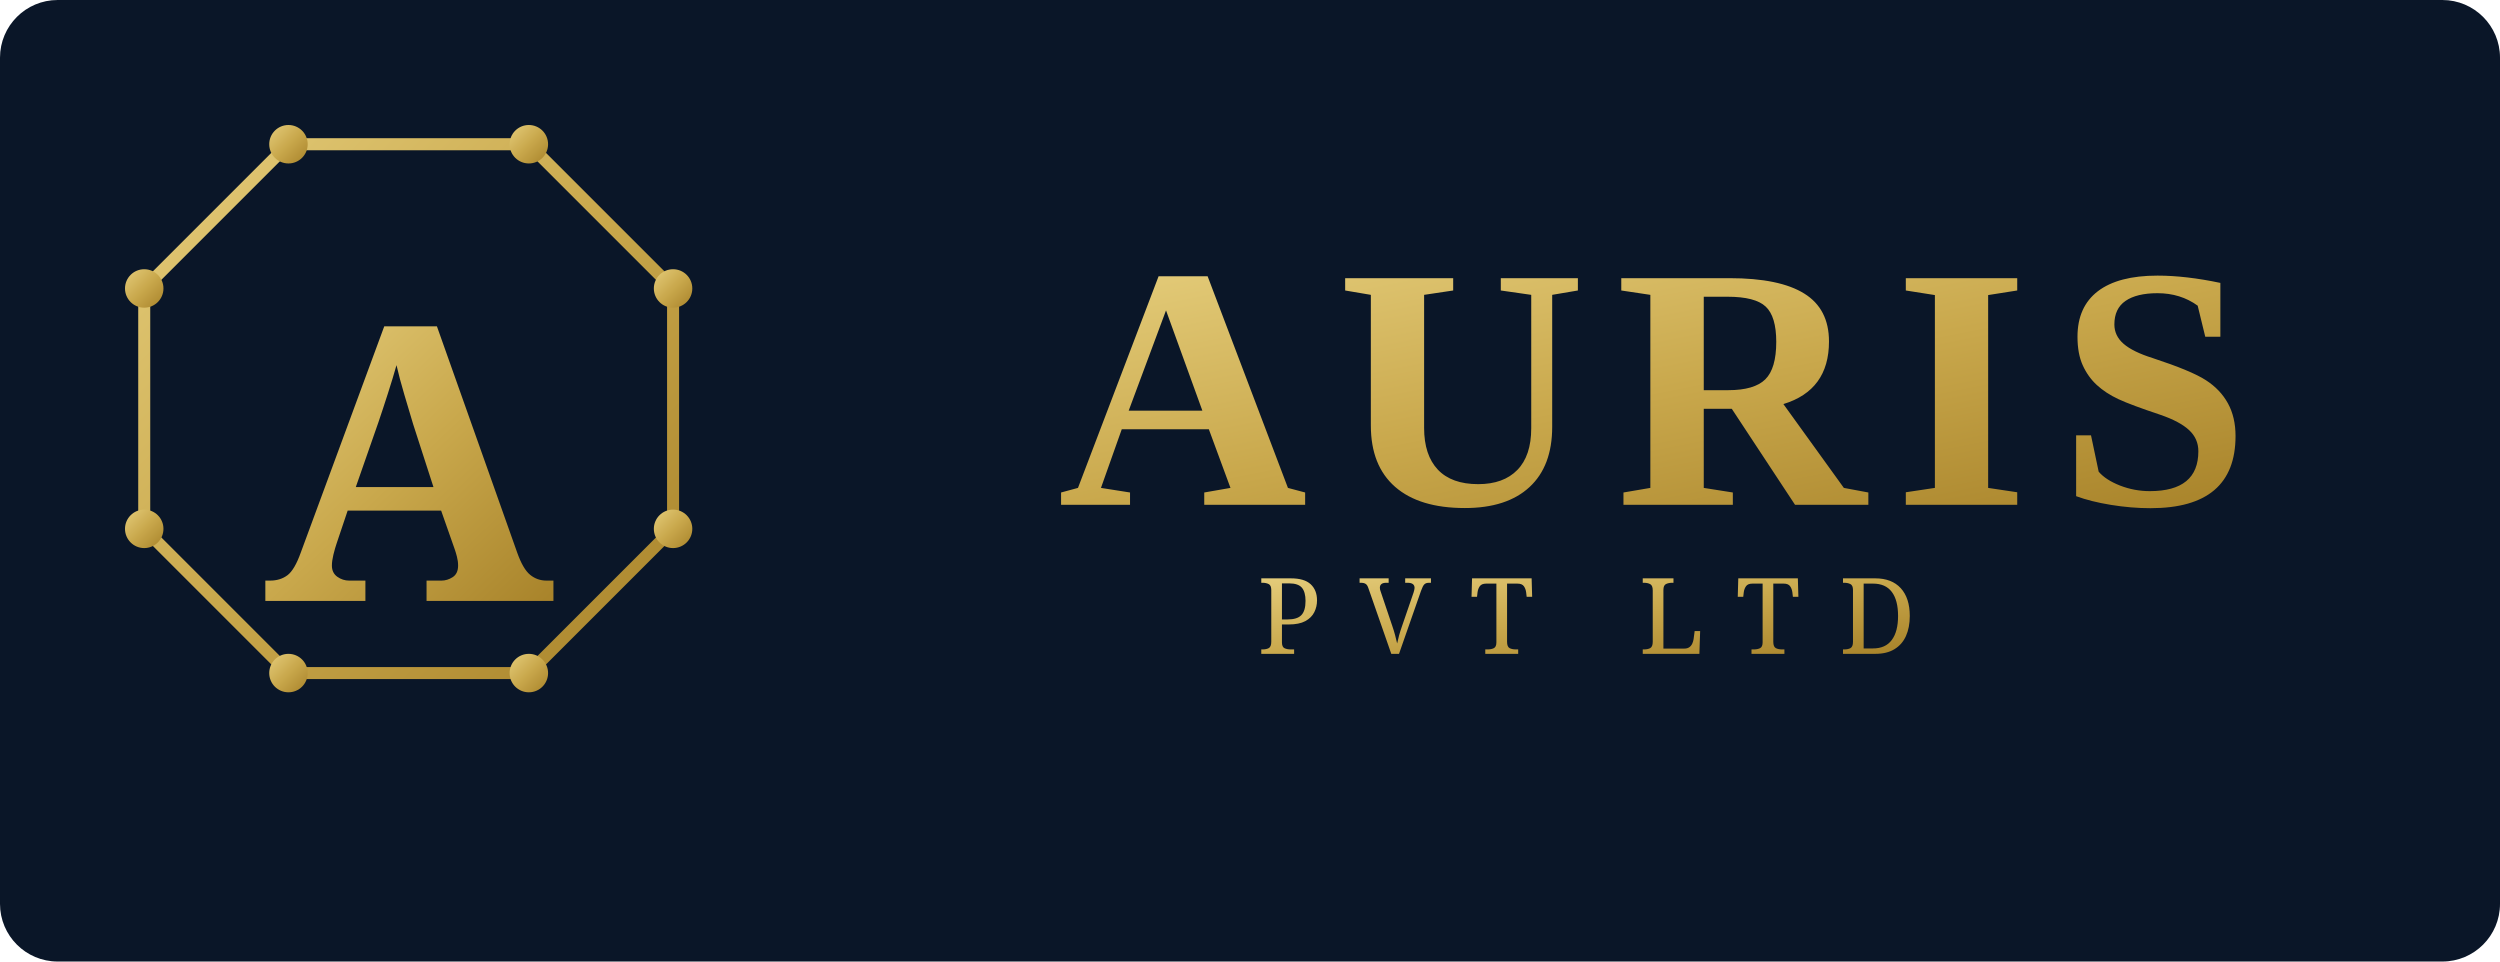
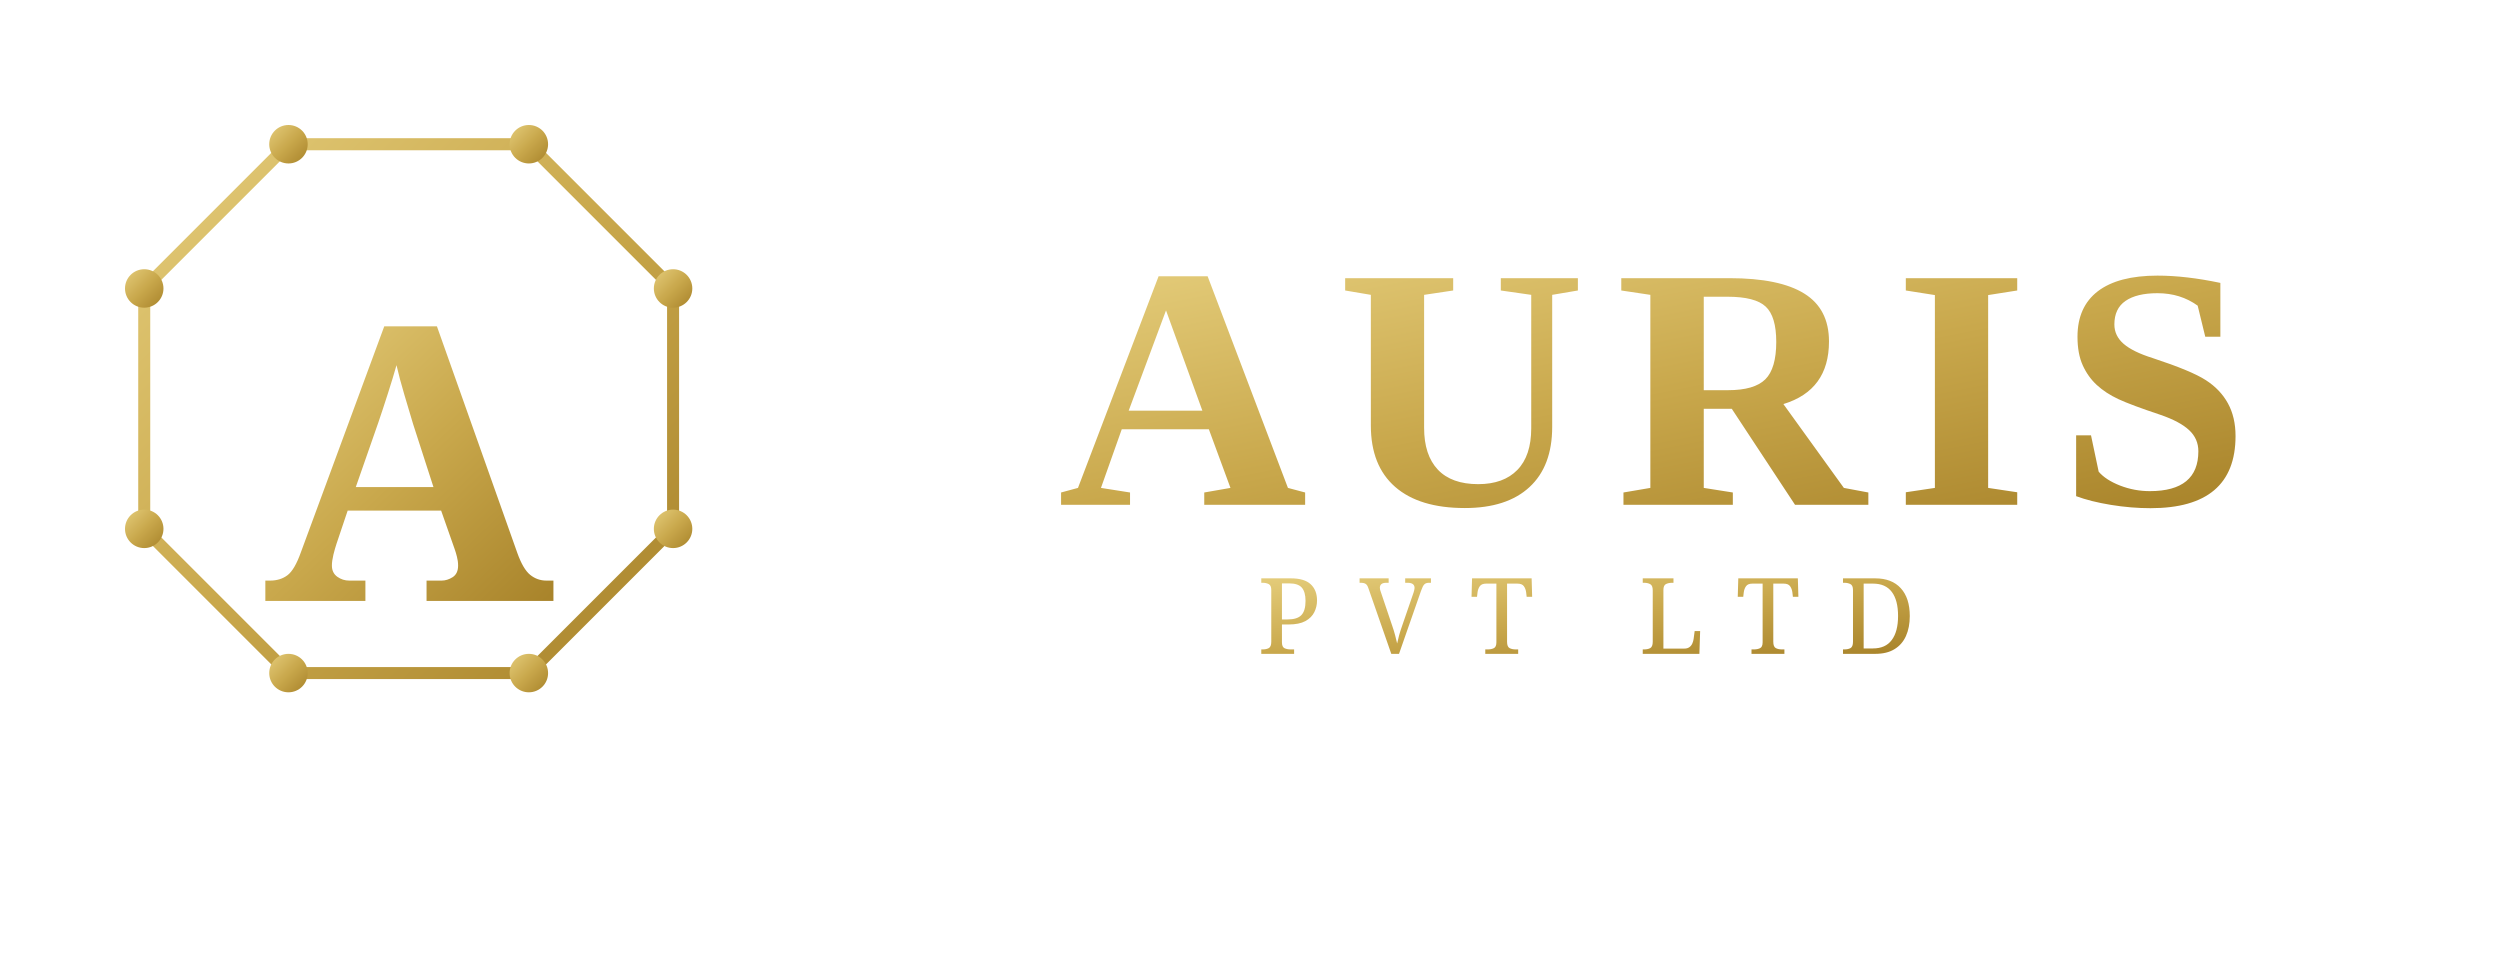
<svg xmlns="http://www.w3.org/2000/svg" viewBox="0 0 520 200" width="520" height="200">
-   <rect width="520" height="200" fill="#0A1628" rx="12" />
  <polygon points="60,30 110,30 140,60 140,110 110,140 60,140 30,110 30,60" fill="none" stroke="url(#goldGrad)" stroke-width="2.5" />
  <circle cx="60" cy="30" r="4" fill="url(#goldGrad)" />
  <circle cx="110" cy="30" r="4" fill="url(#goldGrad)" />
  <circle cx="140" cy="60" r="4" fill="url(#goldGrad)" />
  <circle cx="140" cy="110" r="4" fill="url(#goldGrad)" />
  <circle cx="110" cy="140" r="4" fill="url(#goldGrad)" />
  <circle cx="60" cy="140" r="4" fill="url(#goldGrad)" />
  <circle cx="30" cy="110" r="4" fill="url(#goldGrad)" />
  <circle cx="30" cy="60" r="4" fill="url(#goldGrad)" />
  <text x="85" y="125" text-anchor="middle" font-family="Georgia, serif" font-size="80" font-weight="bold" fill="url(#goldGrad)">A</text>
  <text x="220" y="105" text-anchor="start" font-family="Georgia, 'Times New Roman', serif" font-size="72" font-weight="600" letter-spacing="6" fill="url(#goldGrad)">AURIS</text>
  <line x1="165" y1="130" x2="185" y2="130" stroke="url(#goldGrad)" stroke-width="1.5" />
  <text x="330" y="136" text-anchor="middle" font-family="Georgia, serif" font-size="22" letter-spacing="8" fill="url(#goldGrad)">PVT LTD</text>
  <line x1="475" y1="130" x2="495" y2="130" stroke="url(#goldGrad)" stroke-width="1.5" />
  <defs>
    <linearGradient id="goldGrad" x1="0%" y1="0%" x2="100%" y2="100%">
      <stop offset="0%" style="stop-color:#E4CC7A" />
      <stop offset="50%" style="stop-color:#C9A84C" />
      <stop offset="100%" style="stop-color:#A8832A" />
    </linearGradient>
  </defs>
</svg>
